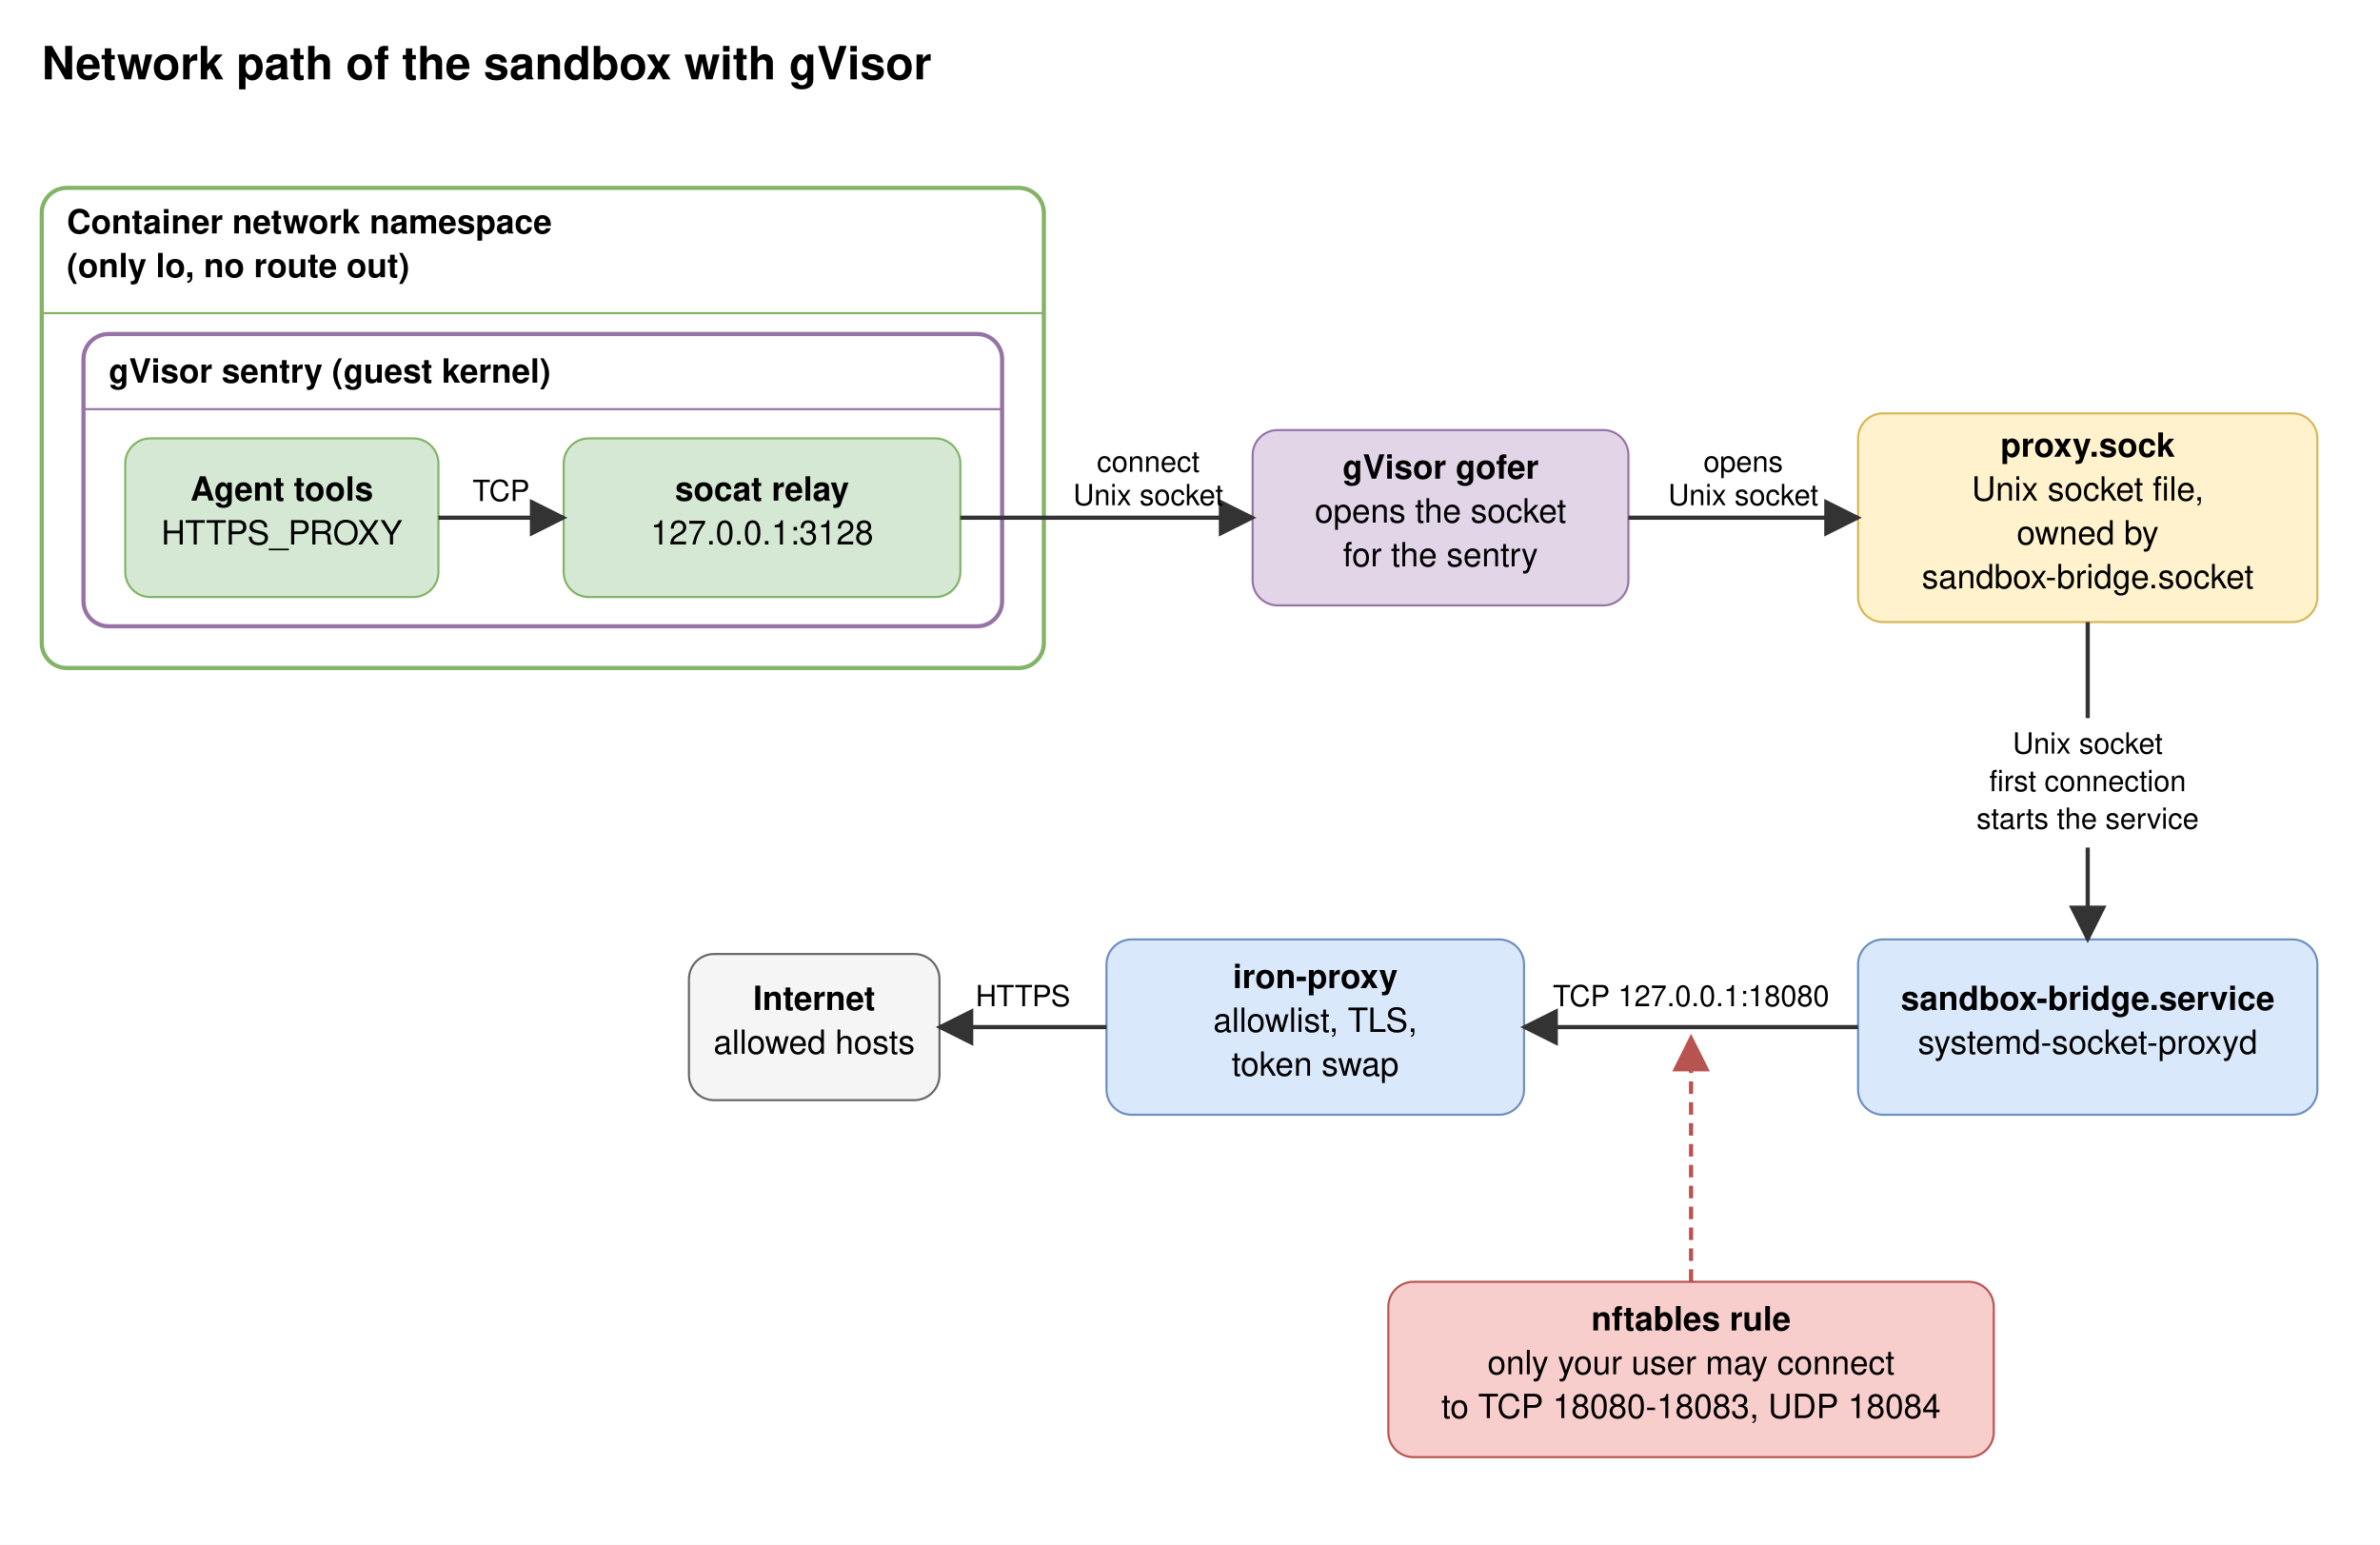
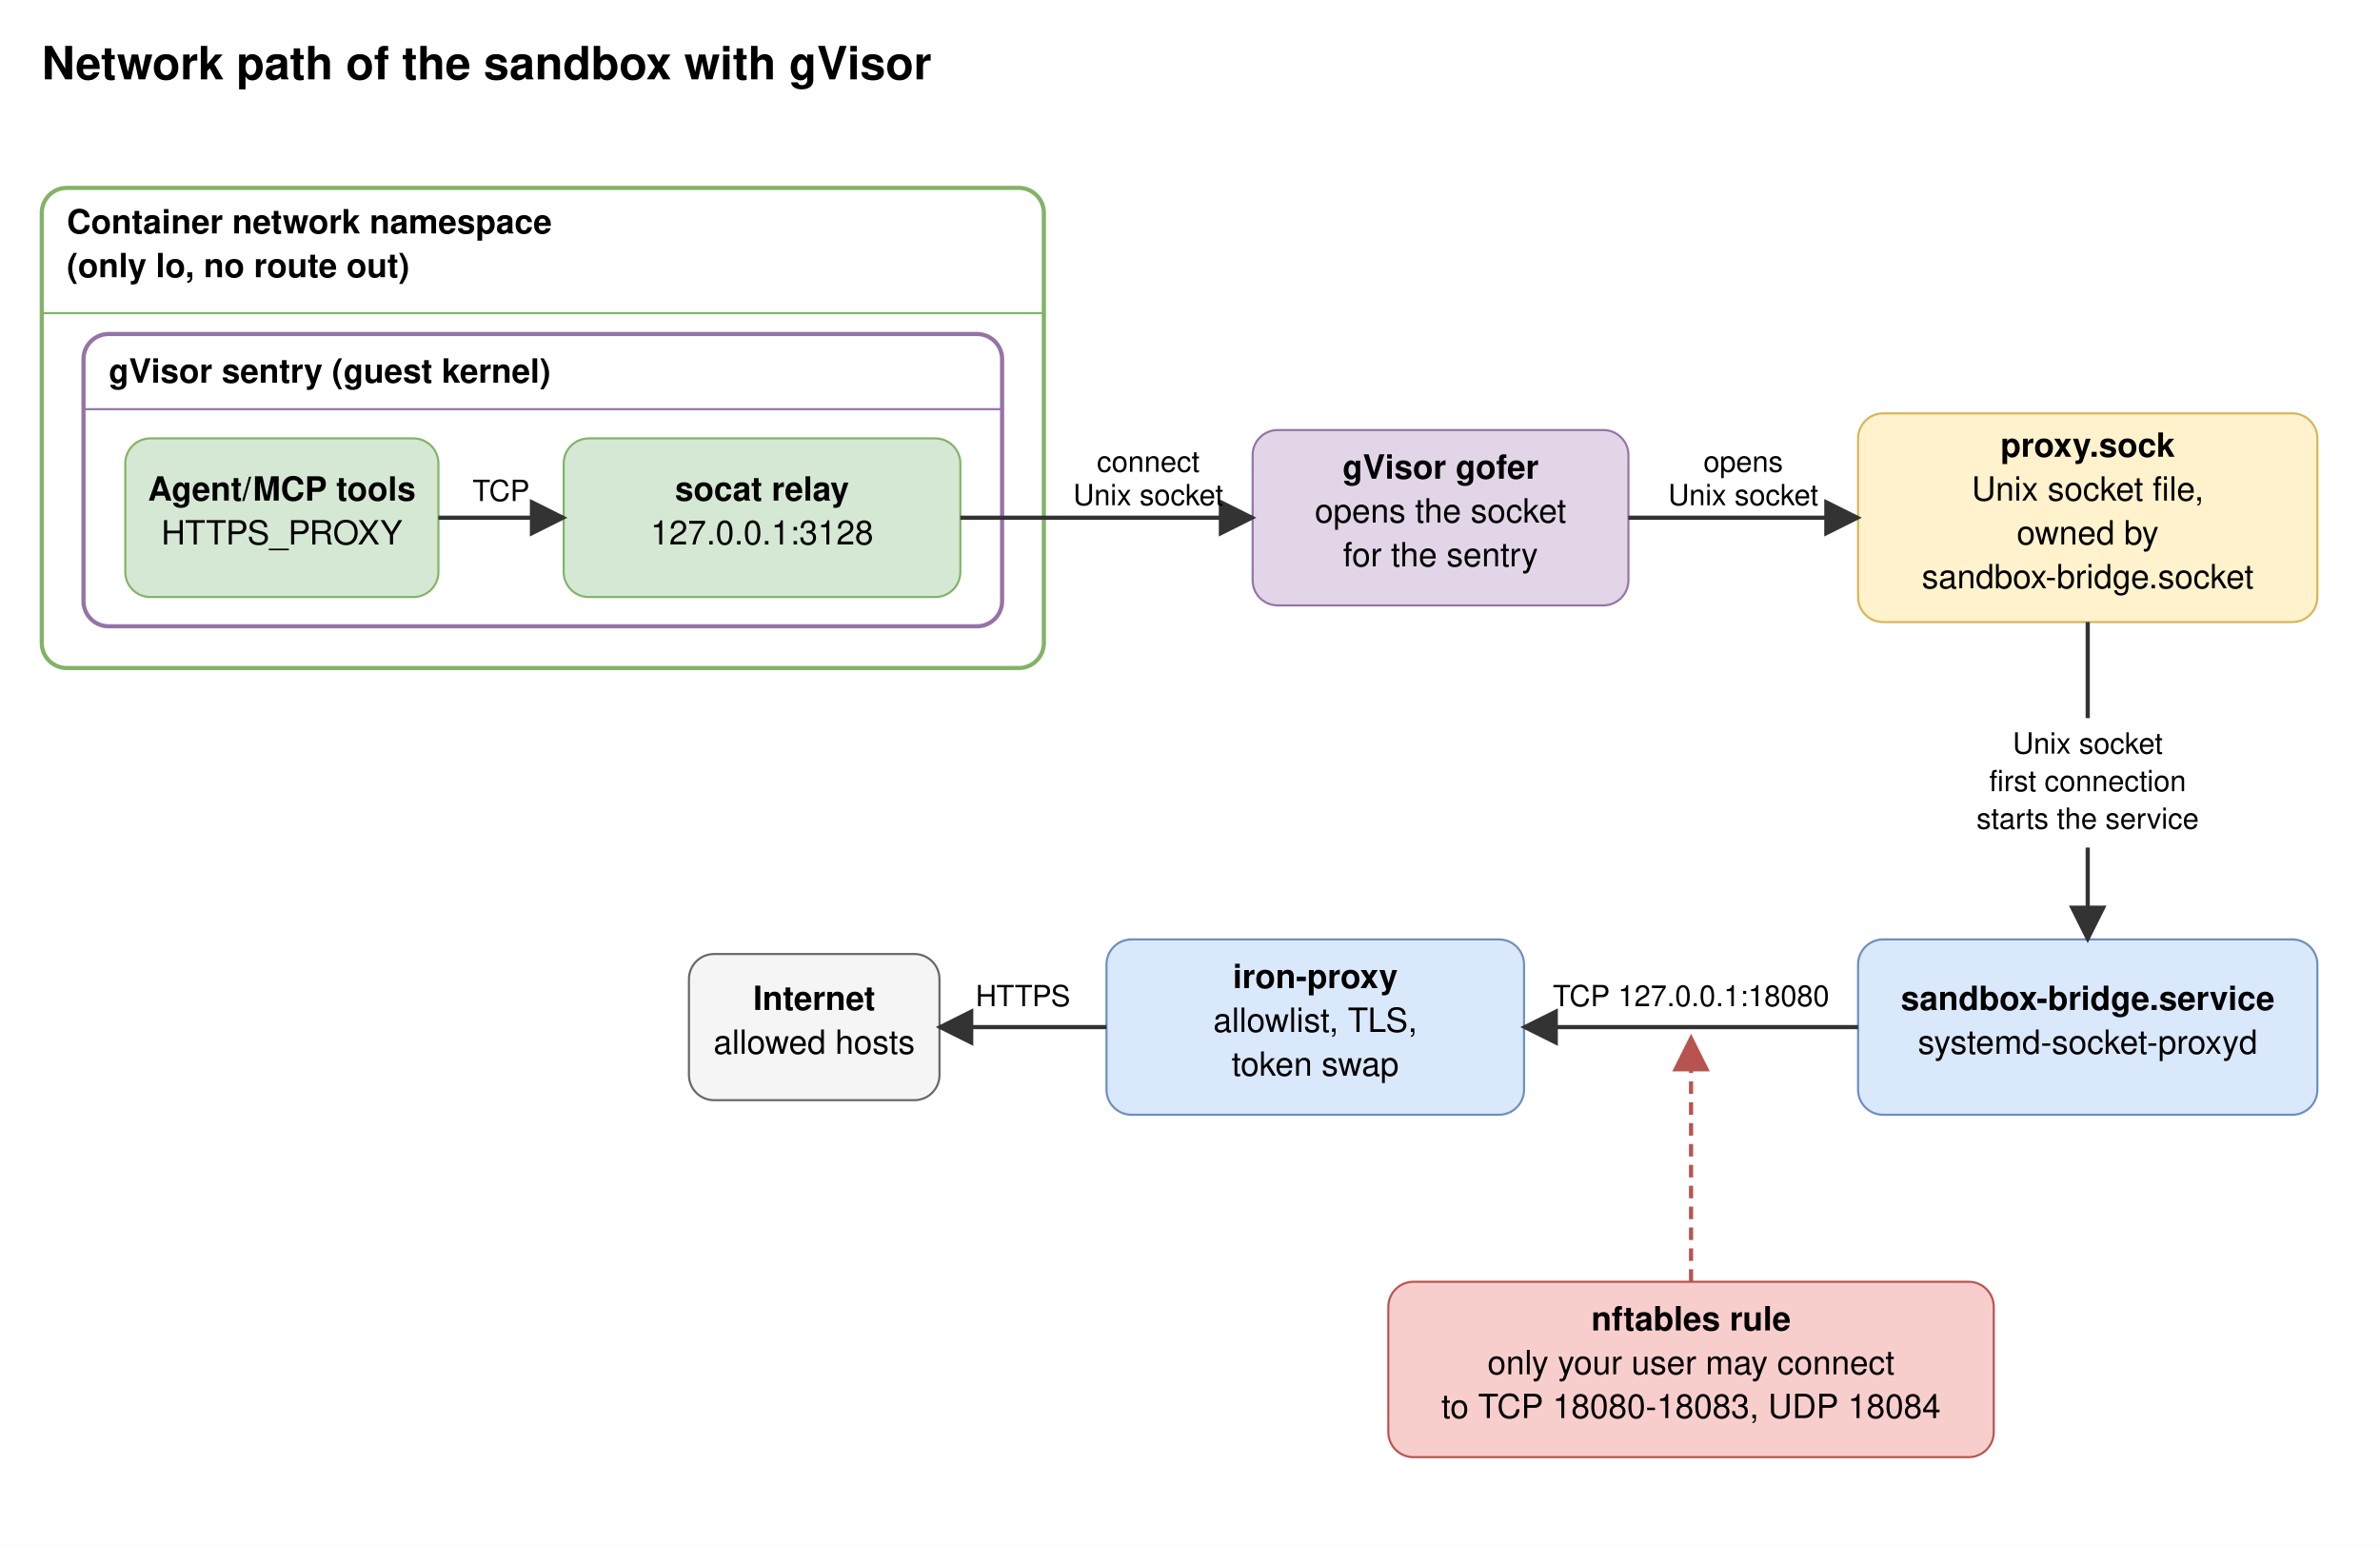
<svg xmlns="http://www.w3.org/2000/svg" version="1.1" width="1140" height="740" viewBox="0 0 1140 740" font-family="Helvetica, Arial, sans-serif">
  <defs>
    <marker id="a" viewBox="0 0 10 10" refX="9" refY="5" markerWidth="9" markerHeight="9" orient="auto">
      <path d="M0,0 L10,5 L0,10 z" fill="#333333" />
    </marker>
    <marker id="r" viewBox="0 0 10 10" refX="9" refY="5" markerWidth="9" markerHeight="9" orient="auto">
      <path d="M0,0 L10,5 L0,10 z" fill="#b85450" />
    </marker>
  </defs>
  <rect x="0" y="0" width="1140" height="740" fill="#ffffff" />
  <text x="20" y="38" font-size="22" font-weight="bold" fill="#000000">Network path of the sandbox with gVisor</text>
  <rect x="20" y="90" width="480" height="230" rx="12" fill="#ffffff" stroke="#82b366" stroke-width="2" />
  <line x1="20" y1="150" x2="500" y2="150" stroke="#82b366" stroke-width="1" />
  <g font-size="16" text-anchor="start" fill="#000000" font-weight="bold">
    <text x="32" y="111.8">Container network namespace</text>
    <text x="32" y="132.8">(only lo, no route out)</text>
  </g>
  <rect x="40" y="160" width="440" height="140" rx="12" fill="#ffffff" stroke="#9673a6" stroke-width="2" />
  <line x1="40" y1="196" x2="480" y2="196" stroke="#9673a6" stroke-width="1" />
  <g font-size="16" text-anchor="start" fill="#000000" font-weight="bold">
    <text x="52" y="183.3">gVisor sentry (guest kernel)</text>
  </g>
  <rect x="60" y="210" width="150" height="76" rx="12" fill="#d5e8d4" stroke="#82b366" stroke-width="1" />
  <g font-size="16" text-anchor="middle" fill="#000000">
-     <text x="135.0" y="239.8" font-weight="bold">Agent tools</text>
+     <text x="135.0" y="239.8" font-weight="bold">Agent/MCP tools</text>
    <text x="135.0" y="260.8">HTTPS_PROXY</text>
  </g>
  <rect x="270" y="210" width="190" height="76" rx="12" fill="#d5e8d4" stroke="#82b366" stroke-width="1" />
  <g font-size="16" text-anchor="middle" fill="#000000">
    <text x="365.0" y="239.8" font-weight="bold">socat relay</text>
    <text x="365.0" y="260.8">127.0.0.1:3128</text>
  </g>
  <rect x="600" y="206" width="180" height="84" rx="12" fill="#e1d5e7" stroke="#9673a6" stroke-width="1" />
  <g font-size="16" text-anchor="middle" fill="#000000">
    <text x="690.0" y="229.3" font-weight="bold">gVisor gofer</text>
    <text x="690.0" y="250.3">opens the socket</text>
    <text x="690.0" y="271.3">for the sentry</text>
  </g>
  <rect x="890" y="198" width="220" height="100" rx="12" fill="#fff2cc" stroke="#d6b656" stroke-width="1" />
  <g font-size="16" text-anchor="middle" fill="#000000">
    <text x="1000.0" y="218.8" font-weight="bold">proxy.sock</text>
    <text x="1000.0" y="239.8">Unix socket file,</text>
    <text x="1000.0" y="260.8">owned by</text>
    <text x="1000.0" y="281.8">sandbox-bridge.socket</text>
  </g>
  <rect x="890" y="450" width="220" height="84" rx="12" fill="#dae8fc" stroke="#6c8ebf" stroke-width="1" />
  <g font-size="16" text-anchor="middle" fill="#000000">
    <text x="1000.0" y="483.8" font-weight="bold">sandbox-bridge.service</text>
    <text x="1000.0" y="504.8">systemd-socket-proxyd</text>
  </g>
  <rect x="530" y="450" width="200" height="84" rx="12" fill="#dae8fc" stroke="#6c8ebf" stroke-width="1" />
  <g font-size="16" text-anchor="middle" fill="#000000">
    <text x="630.0" y="473.3" font-weight="bold">iron-proxy</text>
    <text x="630.0" y="494.3">allowlist, TLS,</text>
    <text x="630.0" y="515.3">token swap</text>
  </g>
  <rect x="330" y="457" width="120" height="70" rx="12" fill="#f5f5f5" stroke="#666666" stroke-width="1" />
  <g font-size="16" text-anchor="middle" fill="#000000">
    <text x="390.0" y="483.8" font-weight="bold">Internet</text>
    <text x="390.0" y="504.8">allowed hosts</text>
  </g>
  <rect x="665" y="614" width="290" height="84" rx="12" fill="#f8cecc" stroke="#b85450" stroke-width="1" />
  <g font-size="16" text-anchor="middle" fill="#000000">
    <text x="810.0" y="637.3" font-weight="bold">nftables rule</text>
    <text x="810.0" y="658.3">only your user may connect</text>
    <text x="810.0" y="679.3">to TCP 18080-18083, UDP 18084</text>
  </g>
  <path d="M210,248 L270,248" fill="none" stroke="#333333" stroke-width="2" marker-end="url(#a)" />
  <path d="M460,248 L600,248" fill="none" stroke="#333333" stroke-width="2" marker-end="url(#a)" />
  <path d="M780,248 L890,248" fill="none" stroke="#333333" stroke-width="2" marker-end="url(#a)" />
  <path d="M1000,298 L1000,450" fill="none" stroke="#333333" stroke-width="2" marker-end="url(#a)" />
  <path d="M890,492 L730,492" fill="none" stroke="#333333" stroke-width="2" marker-end="url(#a)" />
  <path d="M530,492 L450,492" fill="none" stroke="#333333" stroke-width="2" marker-end="url(#a)" />
  <path d="M810,614 L810,497" fill="none" stroke="#b85450" stroke-width="2" stroke-dasharray="6,4" marker-end="url(#r)" />
  <text x="240.0" y="240.0" font-size="14" text-anchor="middle" fill="#000000">TCP</text>
  <g font-size="14" text-anchor="middle" fill="#000000">
    <text x="550.0" y="226.0">connect</text>
    <text x="550.0" y="242.0">Unix socket</text>
  </g>
  <g font-size="14" text-anchor="middle" fill="#000000">
    <text x="835.0" y="226.0">opens</text>
    <text x="835.0" y="242.0">Unix socket</text>
  </g>
  <text x="810.0" y="482.0" font-size="14" text-anchor="middle" fill="#000000">TCP 127.0.0.1:18080</text>
  <text x="490.0" y="482.0" font-size="14" text-anchor="middle" fill="#000000">HTTPS</text>
  <rect x="930.0" y="344.0" width="140.0" height="62.0" fill="#ffffff" />
  <g font-size="14" text-anchor="middle" fill="#000000">
    <text x="1000.0" y="361.0">Unix socket</text>
    <text x="1000.0" y="379.0">first connection</text>
    <text x="1000.0" y="397.0">starts the service</text>
  </g>
</svg>
